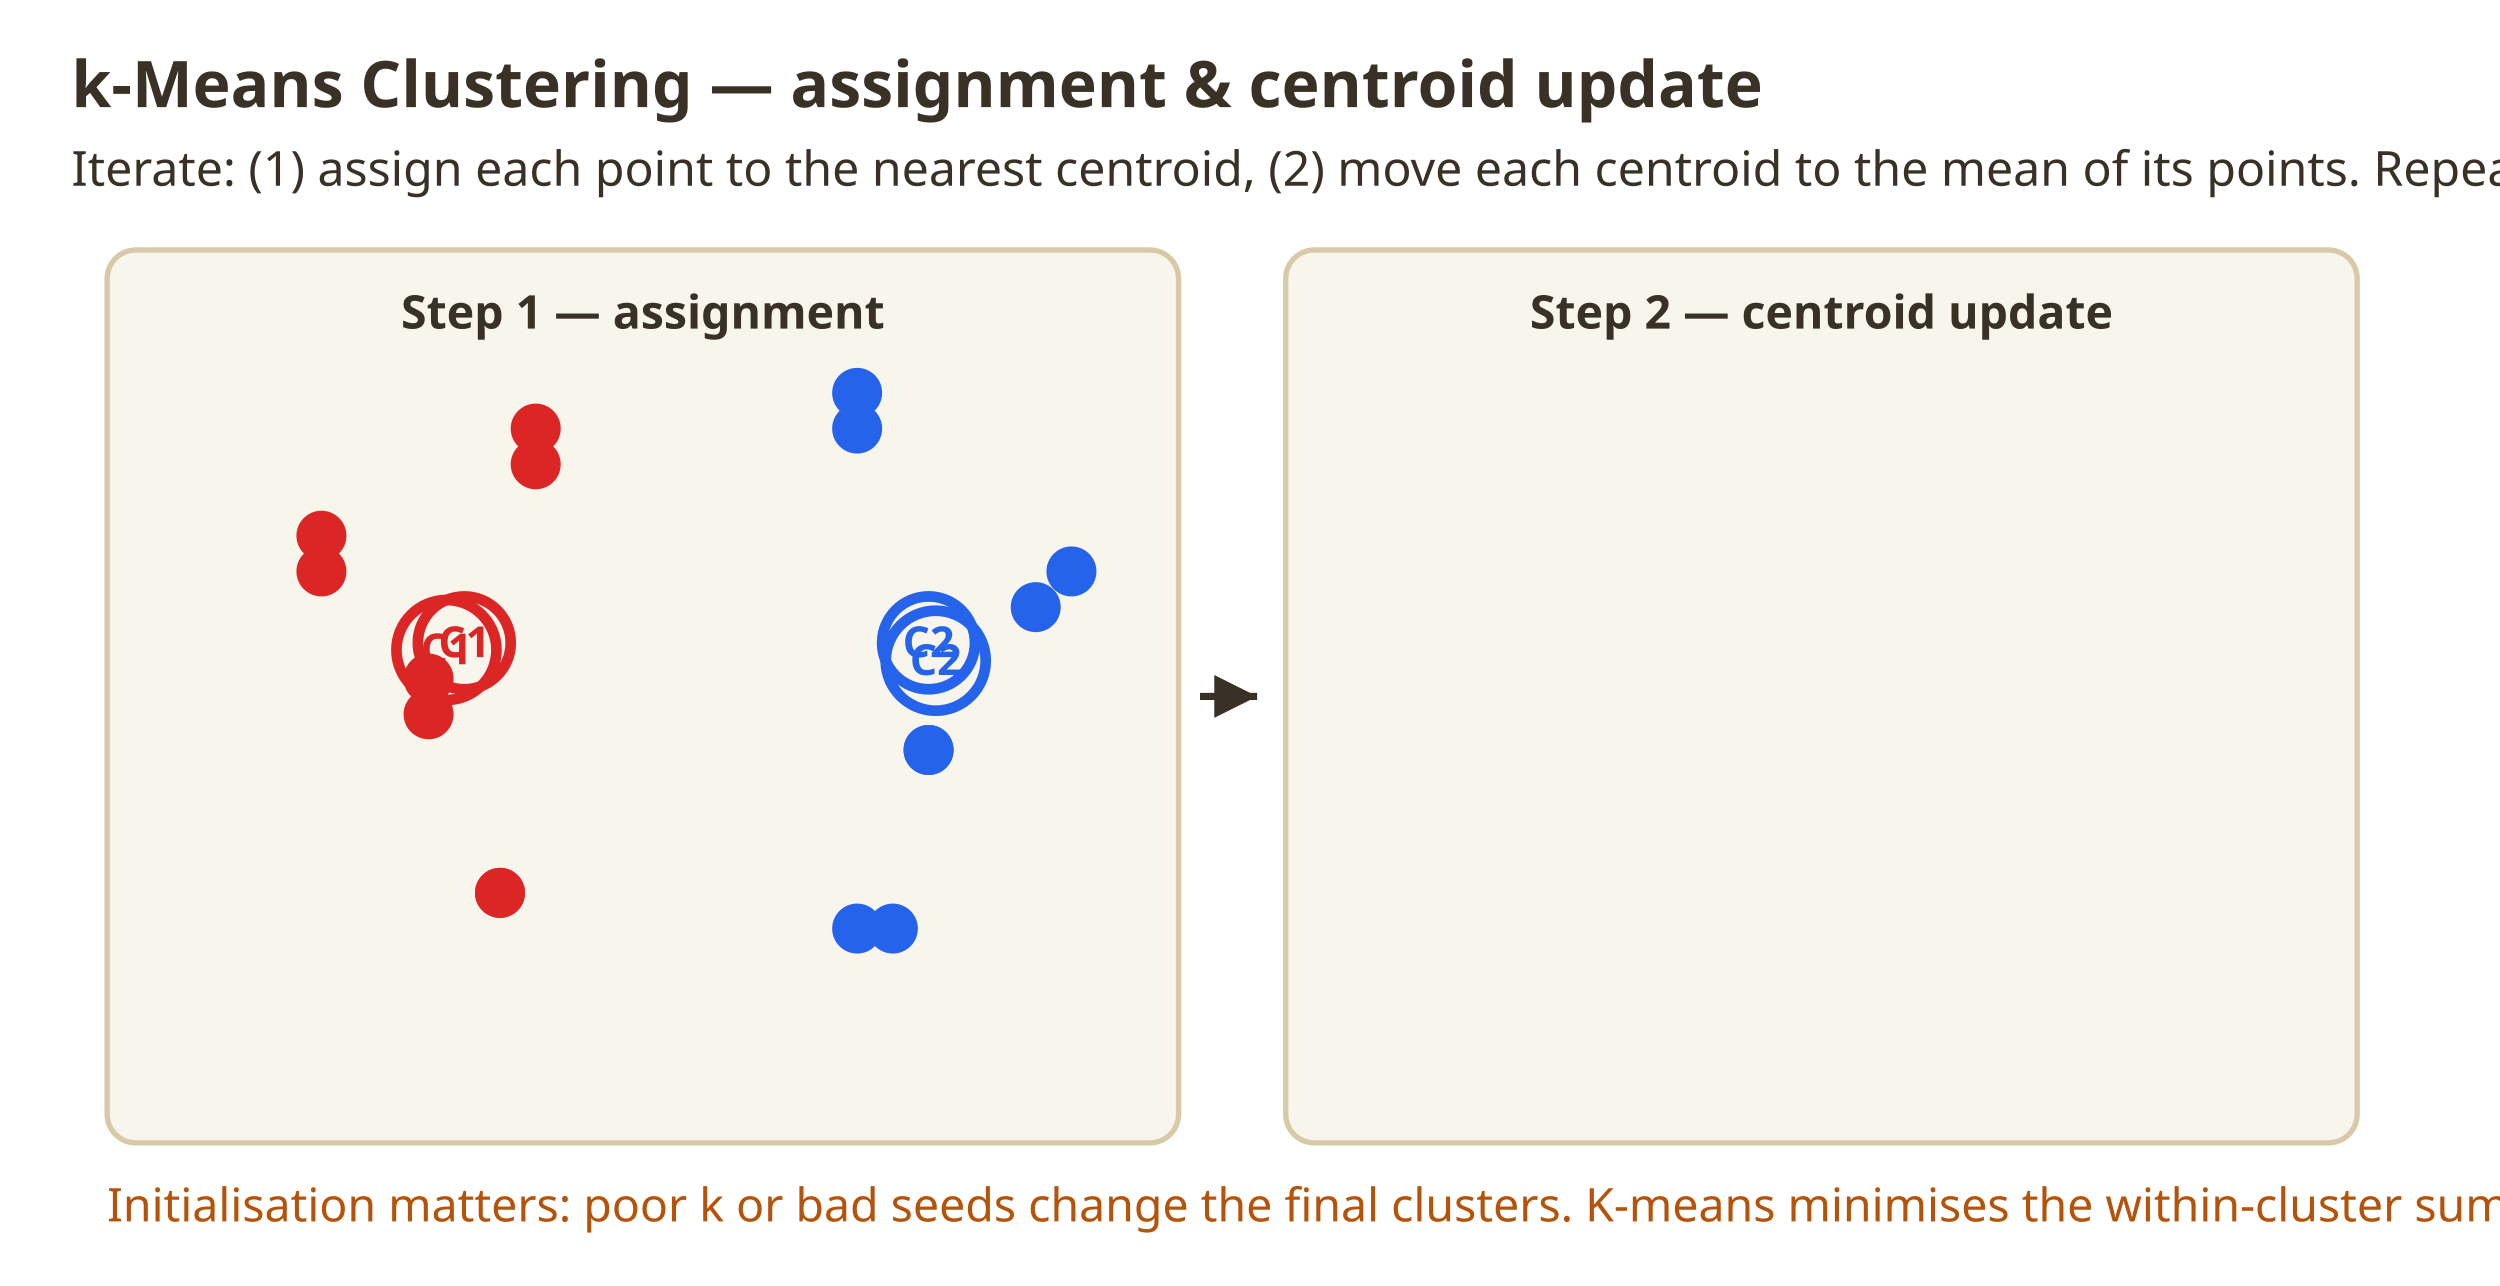
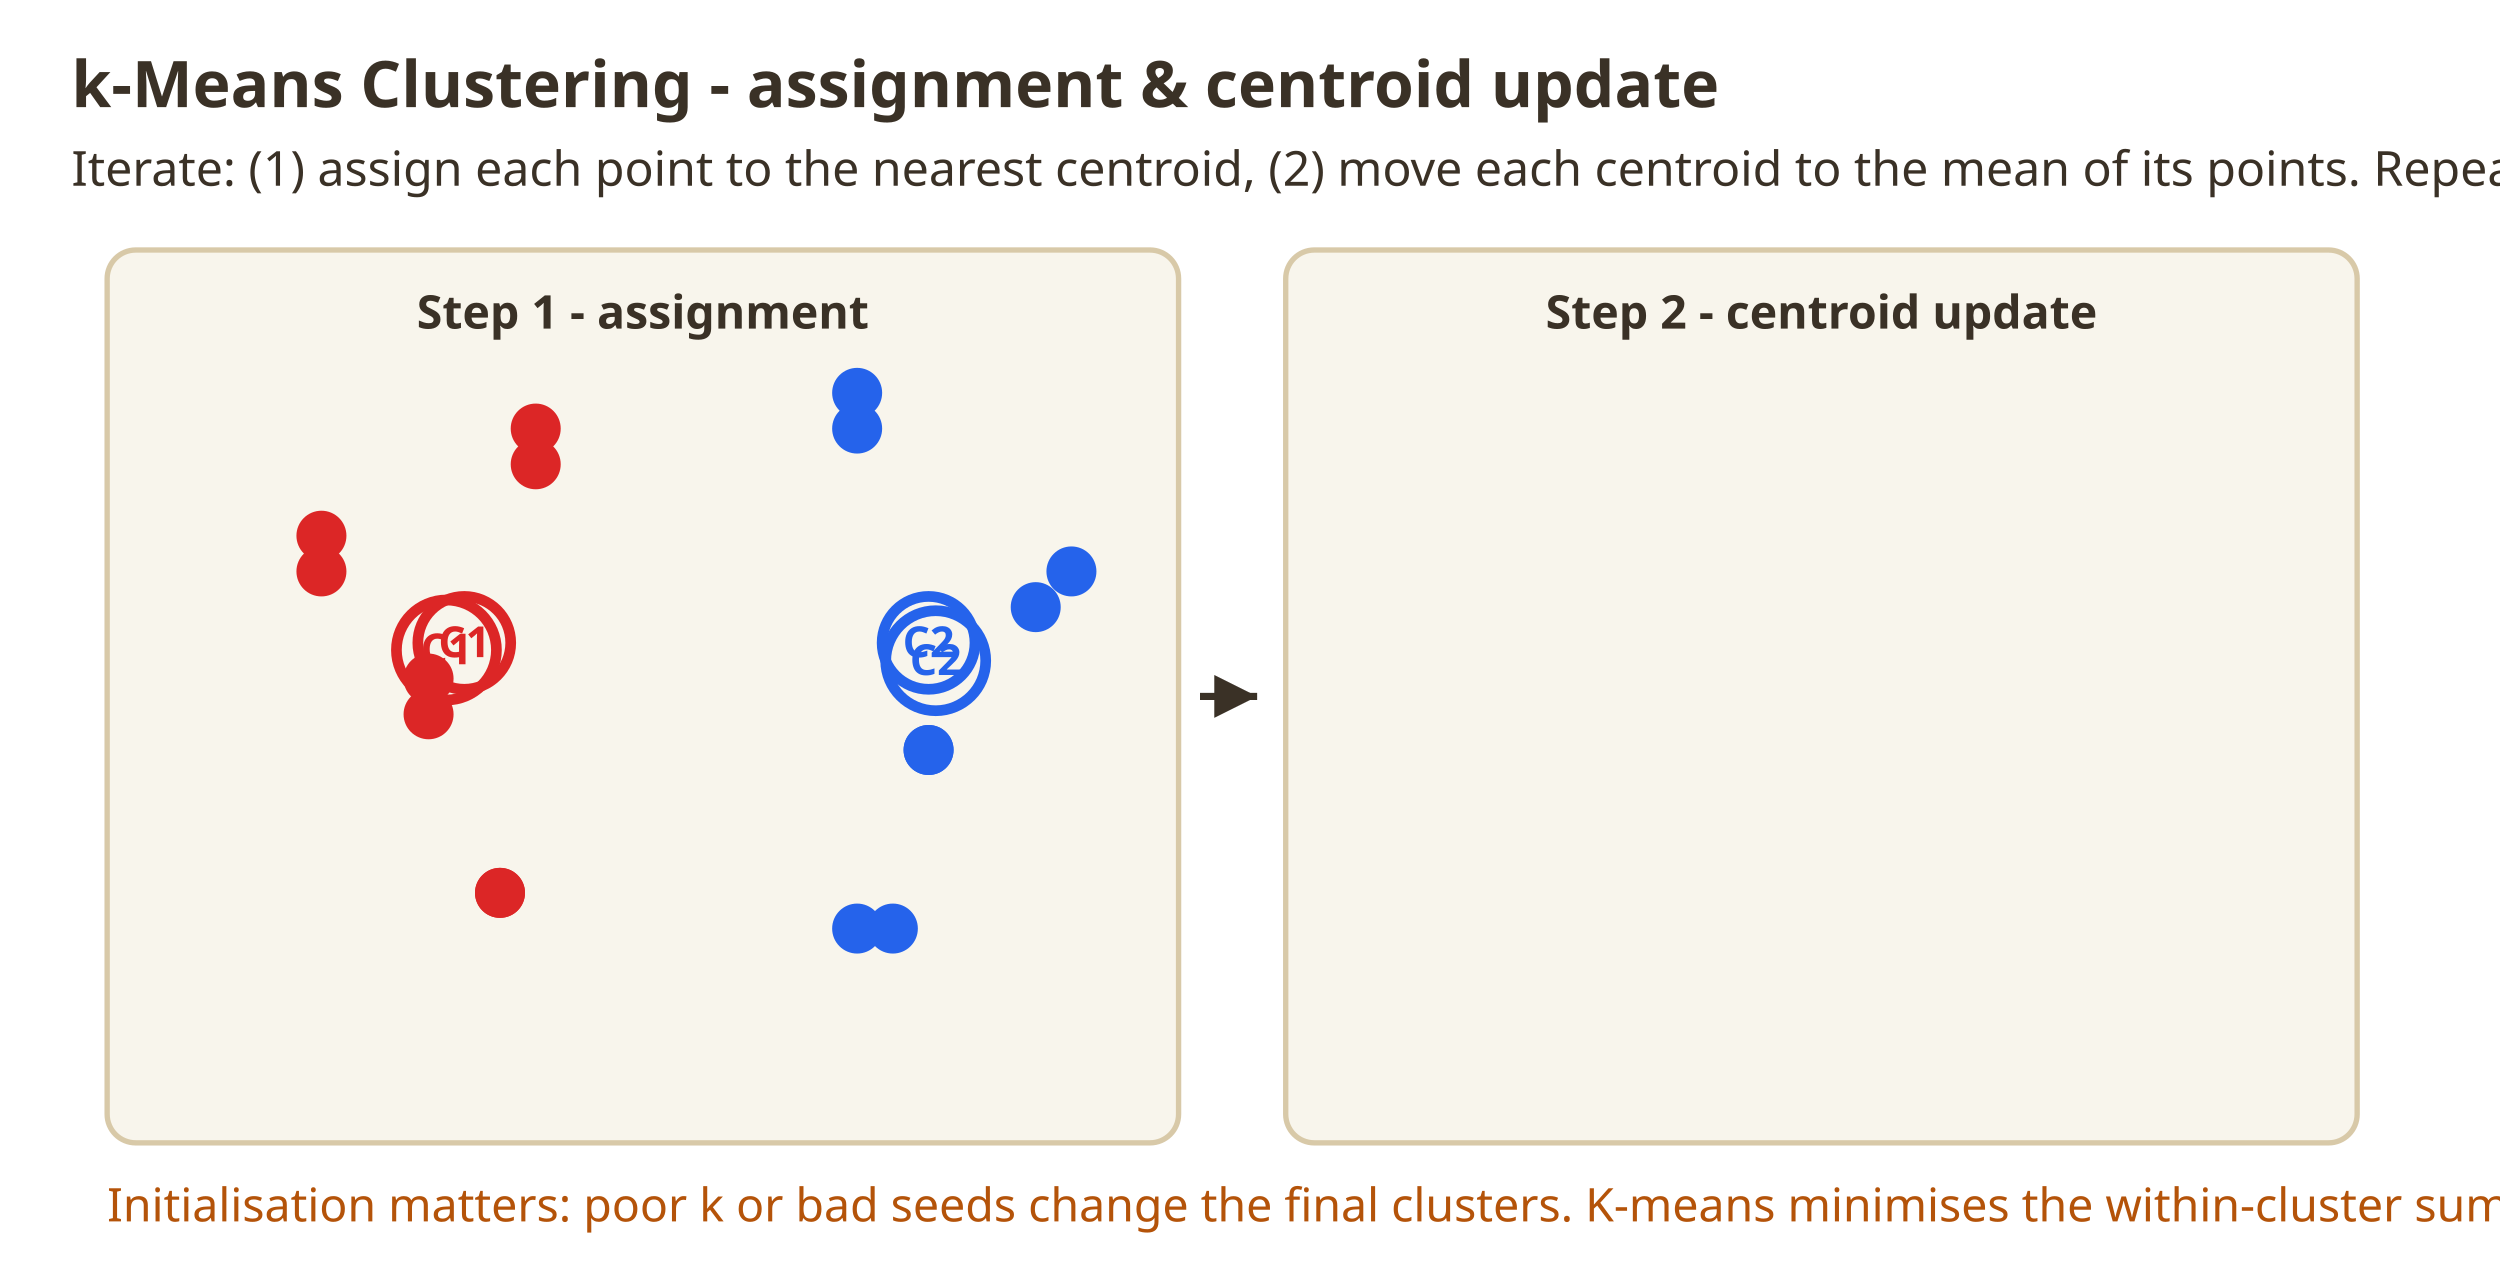
<svg xmlns="http://www.w3.org/2000/svg" viewBox="0 0 700 360" font-family="'Segoe UI', system-ui, sans-serif">
-   <text x="20" y="30" font-size="18" fill="#3a3126" font-weight="700">k-Means Clustering — assignment &amp; centroid update</text>
+   <text x="20" y="30" font-size="18" fill="#3a3126" font-weight="700">k-Means Clustering - assignment &amp; centroid update</text>
  <text x="20" y="52" font-size="13.5" fill="#3a3126">Iterate: (1) assign each point to the nearest centroid, (2) move each centroid to the mean of its points. Repeat until stable.</text>
  <rect x="30" y="70" width="300" height="250" rx="8" fill="#f8f5ec" stroke="#d8c9a8" stroke-width="1.5" />
-   <text x="180" y="92" font-size="13" text-anchor="middle" fill="#3a3126" font-weight="700">Step 1 — assignment</text>
+   <text x="180" y="92" font-size="13" text-anchor="middle" fill="#3a3126" font-weight="700">Step 1 - assignment</text>
  <circle cx="90" cy="150" r="7" fill="#dc2626" />
  <circle cx="150" cy="130" r="7" fill="#dc2626" />
  <circle cx="120" cy="190" r="7" fill="#dc2626" />
  <circle cx="240" cy="120" r="7" fill="#2563eb" />
  <circle cx="290" cy="170" r="7" fill="#2563eb" />
  <circle cx="260" cy="210" r="7" fill="#2563eb" />
  <circle cx="140" cy="250" r="7" fill="#dc2626" />
  <circle cx="240" cy="260" r="7" fill="#2563eb" />
  <circle cx="130" cy="180" r="13" fill="none" stroke="#dc2626" stroke-width="3" />
  <text x="130" y="184" font-size="12" text-anchor="middle" fill="#dc2626" font-weight="700">C1</text>
  <circle cx="260" cy="180" r="13" fill="none" stroke="#2563eb" stroke-width="3" />
  <text x="260" y="184" font-size="12" text-anchor="middle" fill="#2563eb" font-weight="700">C2</text>
  <rect x="360" y="70" width="300" height="250" rx="8" fill="#f8f5ec" stroke="#d8c9a8" stroke-width="1.5" />
-   <text x="510" y="92" font-size="13" text-anchor="middle" fill="#3a3126" font-weight="700">Step 2 — centroid update</text>
+   <text x="510" y="92" font-size="13" text-anchor="middle" fill="#3a3126" font-weight="700">Step 2 - centroid update</text>
  <circle cx="90" cy="160" r="7" fill="#dc2626" />
  <circle cx="150" cy="120" r="7" fill="#dc2626" />
  <circle cx="120" cy="200" r="7" fill="#dc2626" />
  <circle cx="140" cy="250" r="7" fill="#dc2626" />
  <circle cx="240" cy="110" r="7" fill="#2563eb" />
  <circle cx="300" cy="160" r="7" fill="#2563eb" />
  <circle cx="260" cy="210" r="7" fill="#2563eb" />
  <circle cx="250" cy="260" r="7" fill="#2563eb" />
  <circle cx="125" cy="182" r="14" fill="none" stroke="#dc2626" stroke-width="3" />
  <text x="125" y="186" font-size="12" text-anchor="middle" fill="#dc2626" font-weight="700">C1</text>
  <circle cx="262" cy="185" r="14" fill="none" stroke="#2563eb" stroke-width="3" />
  <text x="262" y="189" font-size="12" text-anchor="middle" fill="#2563eb" font-weight="700">C2</text>
  <path d="M 336 195 L 352 195" stroke="#3a3126" stroke-width="2" marker-end="url(#ar)" />
  <text x="30" y="342" font-size="13" fill="#b45309">Initialisation matters: poor k or bad seeds change the final clusters. K-means minimises the within-cluster sum of squares (WCSS).</text>
  <defs>
    <marker id="ar" markerWidth="8" markerHeight="8" refX="6" refY="3" orient="auto">
      <path d="M0,0 L6,3 L0,6 Z" fill="#3a3126" />
    </marker>
  </defs>
</svg>
